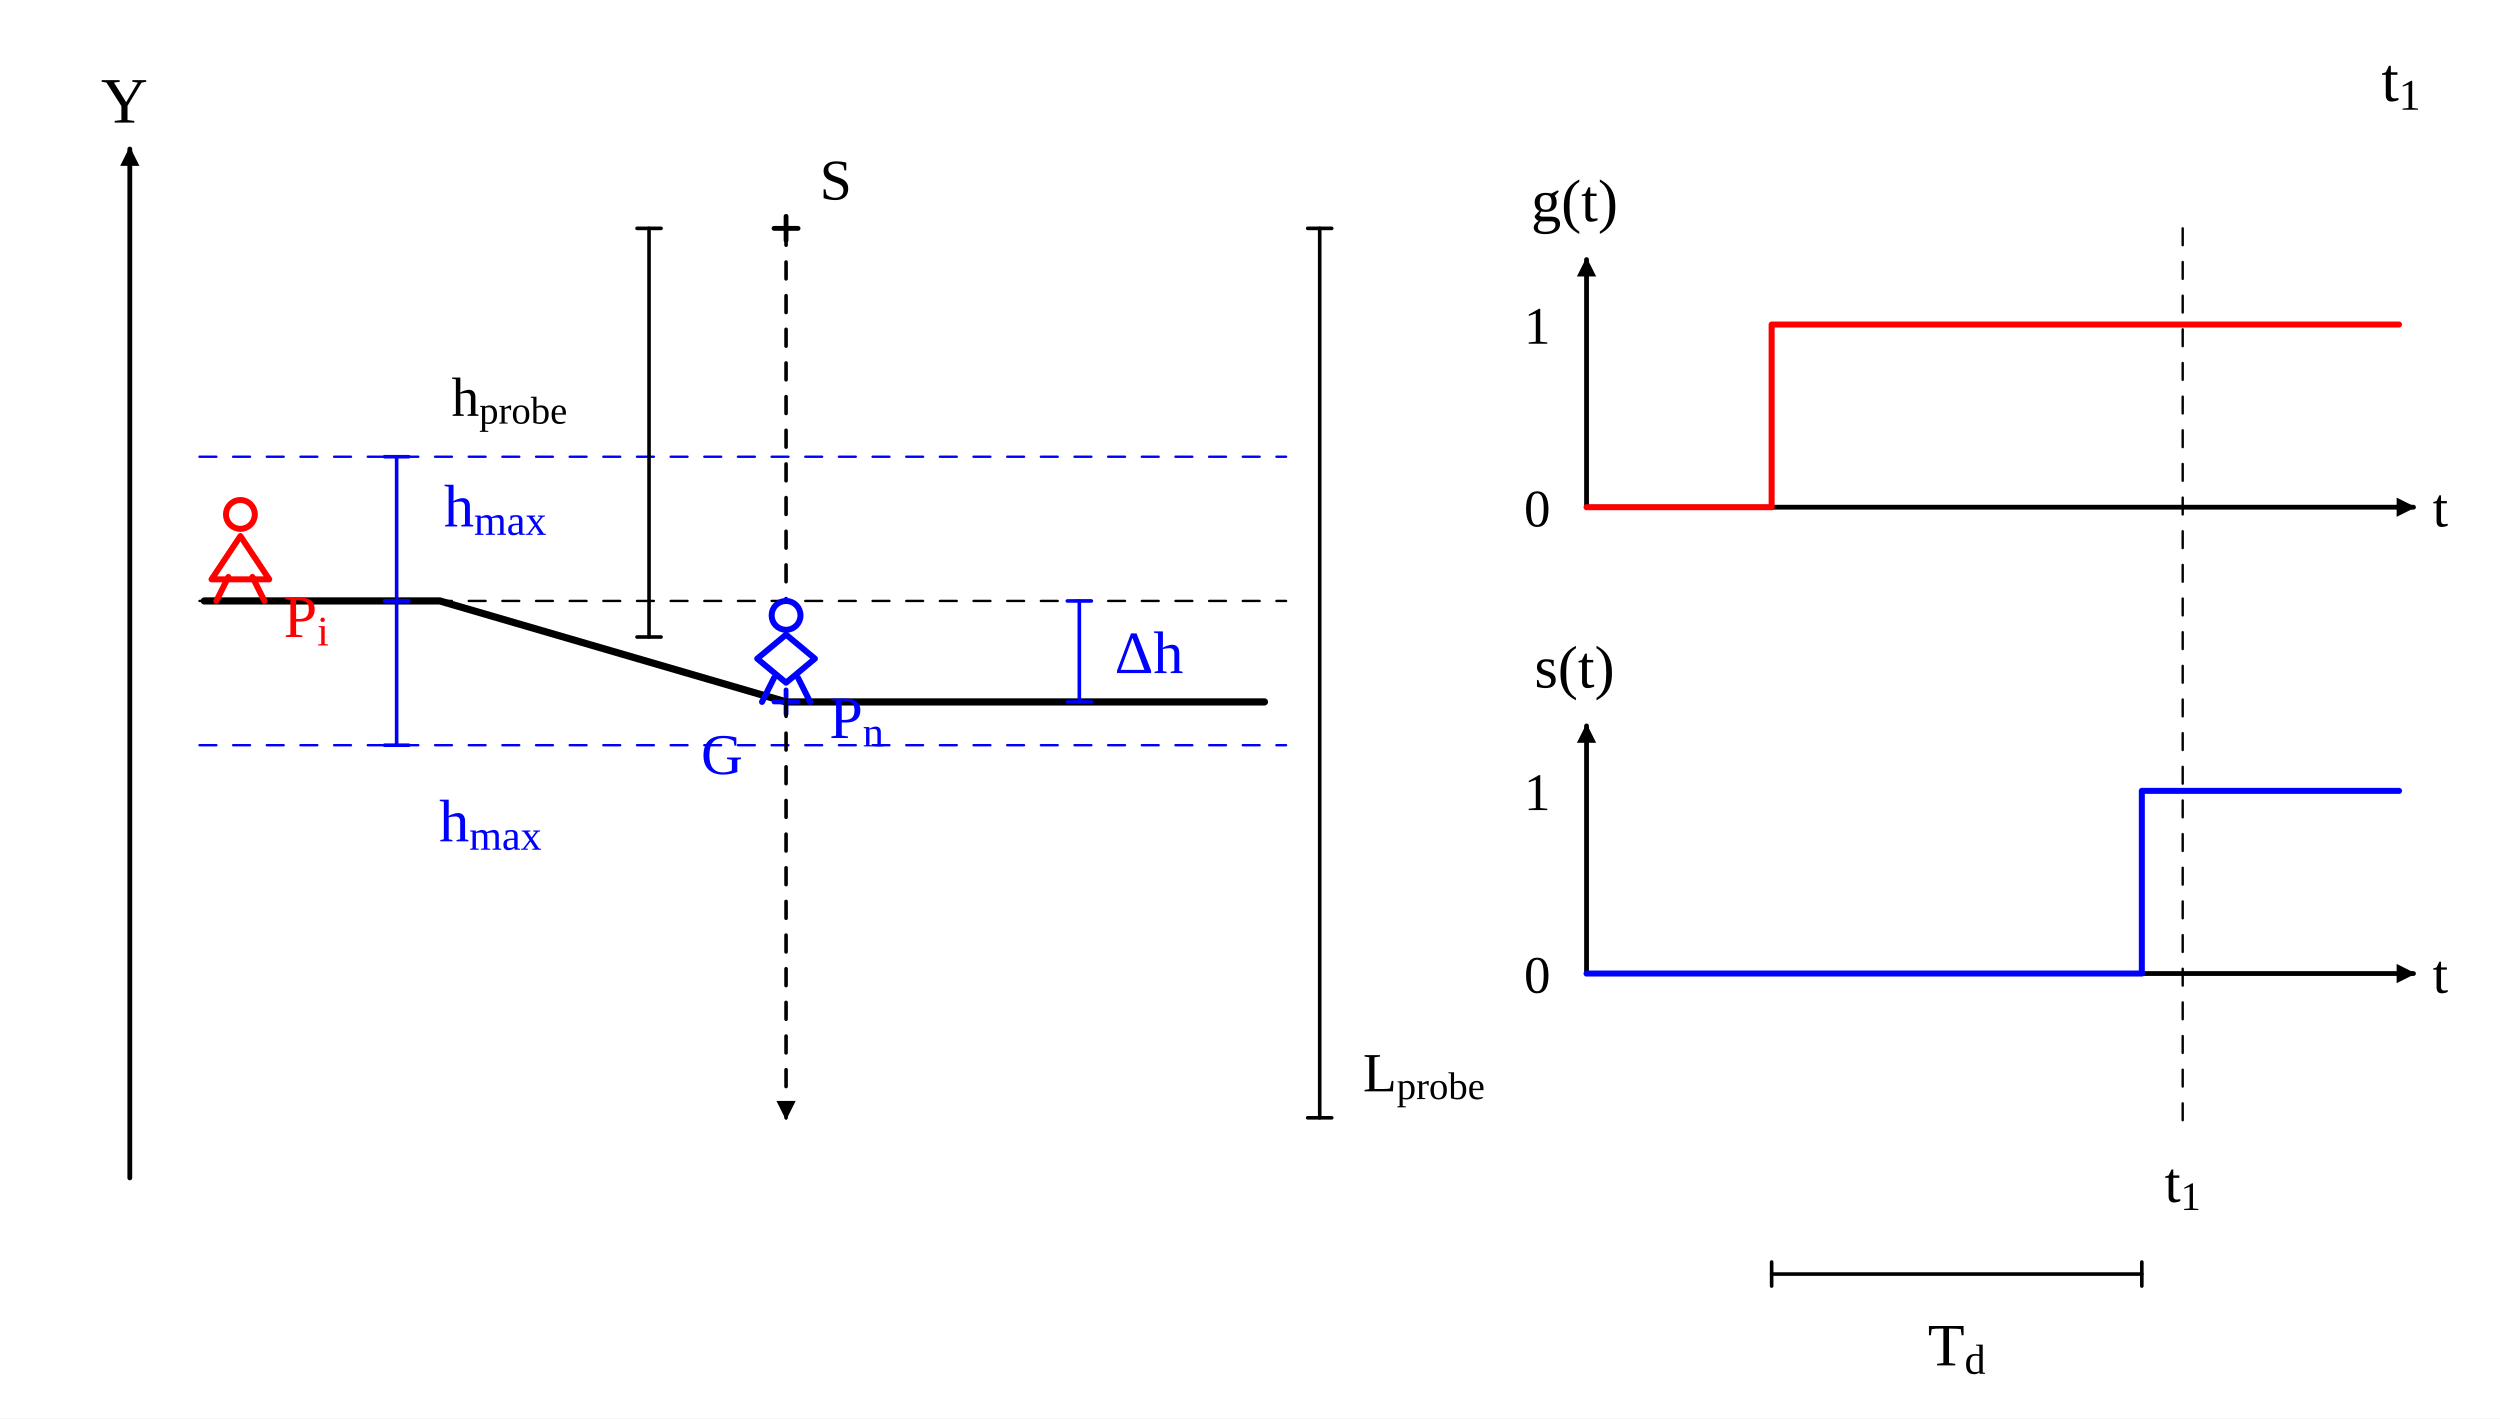
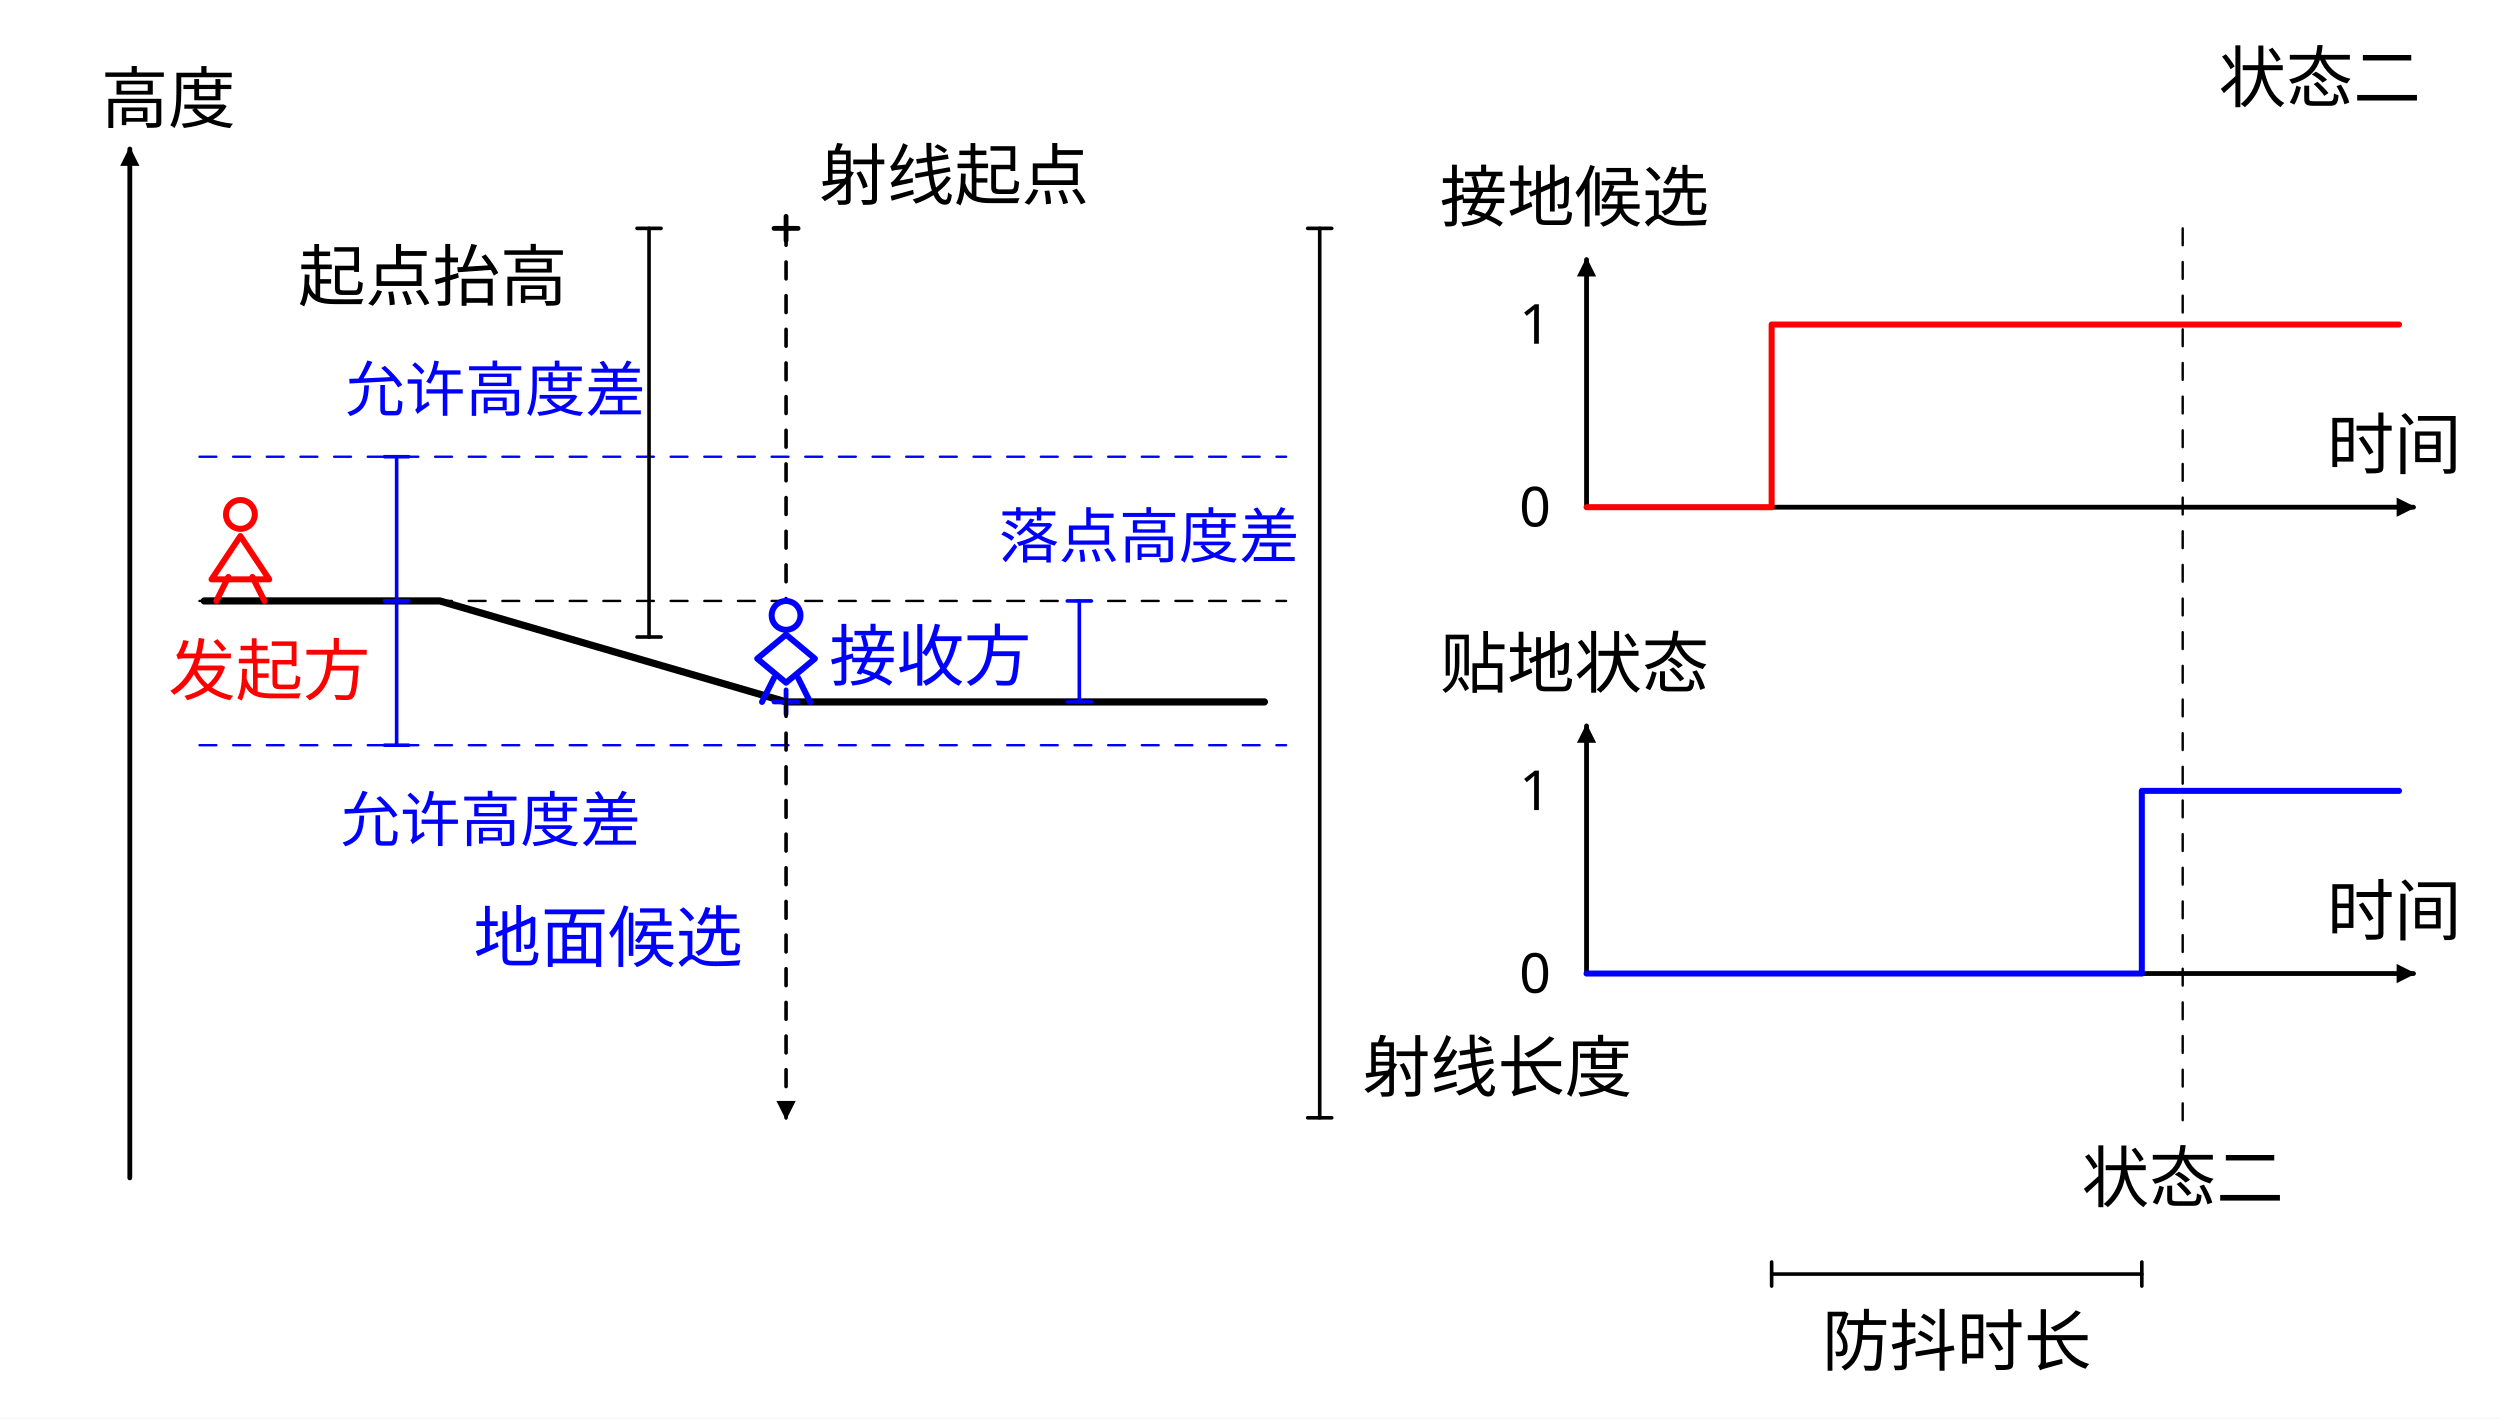
<svg xmlns="http://www.w3.org/2000/svg" width="1040" height="590" viewBox="0 0 1040 590" role="img" aria-labelledby="title desc">
  <defs>
    <marker id="k" markerWidth="9" markerHeight="9" refX="7" refY="4" orient="auto" markerUnits="userSpaceOnUse">
      <path d="M0 0L8 4L0 8Z" fill="#000000" />
    </marker>
    <marker id="r" markerWidth="9" markerHeight="9" refX="7" refY="4" orient="auto" markerUnits="userSpaceOnUse">
      <path d="M0 0L8 4L0 8Z" fill="#FF0000" />
    </marker>
    <marker id="b" markerWidth="9" markerHeight="9" refX="7" refY="4" orient="auto" markerUnits="userSpaceOnUse">
      <path d="M0 0L8 4L0 8Z" fill="#0000FF" />
    </marker>
  </defs>
  <rect width="1040" height="590" fill="#FFFFFF" />
  <g stroke-linecap="round" stroke-linejoin="round">
-     <text x="1007" y="42" fill="#000000" font-family="Cambria Math, Times New Roman, serif" font-size="26" text-anchor="end">t<tspan baseline-shift="sub" font-size="70%">1</tspan>
-     </text>
+     <text x="923.00" y="42.40" fill="#000000" font-family="Microsoft YaHei, PingFang SC, sans-serif" font-size="28" text-anchor="start">状态二</text>
    <path d="M54.00 490.00L54.00 62.00" fill="none" stroke="#000000" stroke-width="2" marker-end="url(#k)" />
-     <text x="42" y="51" fill="#000000" font-family="Cambria Math, Times New Roman, serif" font-size="27" text-anchor="start">Y</text>
+     <text x="42.00" y="51.00" fill="#000000" font-family="Microsoft YaHei, PingFang SC, sans-serif" font-size="28" text-anchor="start">高度</text>
    <path d="M83.00 250.00L535.00 250.00" fill="none" stroke="#000000" stroke-width="1" stroke-dasharray="7 7" />
    <path d="M83.00 190.00L535.00 190.00" fill="none" stroke="#0000FF" stroke-width="1" stroke-dasharray="7 7" />
    <path d="M83.00 310.00L535.00 310.00" fill="none" stroke="#0000FF" stroke-width="1" stroke-dasharray="7 7" />
    <path d="M85.00 250.00L183.00 250.00L327.00 292.00L526.00 292.00" fill="none" stroke="#000000" stroke-width="3" />
    <path d="M165.00 250.00L165.00 310.00" fill="none" stroke="#0000FF" stroke-width="1.5" />
    <path d="M170.00 250.00L160.00 250.00" fill="none" stroke="#0000FF" stroke-width="1.5" />
    <path d="M170.00 310.00L160.00 310.00" fill="none" stroke="#0000FF" stroke-width="1.5" />
-     <text x="204" y="350" fill="#0000FF" font-family="Cambria Math, Times New Roman, serif" font-size="25" text-anchor="middle">h<tspan baseline-shift="sub" font-size="70%">max</tspan>
-     </text>
+     <text x="141.50" y="350.00" fill="#0000FF" font-family="Microsoft YaHei, PingFang SC, sans-serif" font-size="25" text-anchor="start">允许高度差</text>
    <path d="M165.00 190.00L165.00 250.00" fill="none" stroke="#0000FF" stroke-width="1.5" />
    <path d="M170.00 190.00L160.00 190.00" fill="none" stroke="#0000FF" stroke-width="1.5" />
    <path d="M170.00 250.00L160.00 250.00" fill="none" stroke="#0000FF" stroke-width="1.5" />
-     <text x="206" y="219" fill="#0000FF" font-family="Cambria Math, Times New Roman, serif" font-size="25" text-anchor="middle">h<tspan baseline-shift="sub" font-size="70%">max</tspan>
-     </text>
+     <text x="143.50" y="171.00" fill="#0000FF" font-family="Microsoft YaHei, PingFang SC, sans-serif" font-size="25" text-anchor="start">允许高度差</text>
    <path d="M322.00 292.00L332.00 292.00" fill="none" stroke="#0000FF" stroke-width="2" />
    <path d="M327.00 287.00L327.00 297.00" fill="none" stroke="#0000FF" stroke-width="2" />
-     <text x="309" y="322" fill="#0000FF" font-family="Cambria Math, Times New Roman, serif" font-size="24" text-anchor="end">G</text>
+     <text x="197.00" y="400.00" fill="#0000FF" font-family="Microsoft YaHei, PingFang SC, sans-serif" font-size="28" text-anchor="start">地面候选</text>
    <path d="M327.00 95.00L327.00 465.00" fill="none" stroke="#000000" stroke-width="1.5" stroke-dasharray="7 7" marker-end="url(#k)" />
    <path d="M322.00 95.00L332.00 95.00" fill="none" stroke="#000000" stroke-width="2" />
    <path d="M327.00 90.00L327.00 100.00" fill="none" stroke="#000000" stroke-width="2" />
-     <text x="341" y="83" fill="#000000" font-family="Cambria Math, Times New Roman, serif" font-size="24" text-anchor="start">S</text>
+     <text x="341.00" y="83.00" fill="#000000" font-family="Microsoft YaHei, PingFang SC, sans-serif" font-size="28" text-anchor="start">射线起点</text>
    <path d="M270.00 95.00L270.00 265.00" fill="none" stroke="#000000" stroke-width="1.5" />
    <path d="M275.00 95.00L265.00 95.00" fill="none" stroke="#000000" stroke-width="1.5" />
    <path d="M275.00 265.00L265.00 265.00" fill="none" stroke="#000000" stroke-width="1.5" />
-     <text x="236" y="173" fill="#000000" font-family="Cambria Math, Times New Roman, serif" font-size="23" text-anchor="end">h<tspan baseline-shift="sub" font-size="70%">probe</tspan>
-     </text>
+     <text x="124.00" y="125.00" fill="#000000" font-family="Microsoft YaHei, PingFang SC, sans-serif" font-size="28" text-anchor="start">起点抬高</text>
    <path d="M549.00 95.00L549.00 465.00" fill="none" stroke="#000000" stroke-width="1.5" />
    <path d="M554.00 95.00L544.00 95.00" fill="none" stroke="#000000" stroke-width="1.5" />
    <path d="M554.00 465.00L544.00 465.00" fill="none" stroke="#000000" stroke-width="1.5" />
-     <text x="567" y="454" fill="#000000" font-family="Cambria Math, Times New Roman, serif" font-size="23" text-anchor="start">L<tspan baseline-shift="sub" font-size="70%">probe</tspan>
-     </text>
+     <text x="567.00" y="454.00" fill="#000000" font-family="Microsoft YaHei, PingFang SC, sans-serif" font-size="28" text-anchor="start">射线长度</text>
    <path d="M449.00 250.00L449.00 292.00" fill="none" stroke="#0000FF" stroke-width="1.5" />
    <path d="M454.00 250.00L444.00 250.00" fill="none" stroke="#0000FF" stroke-width="1.5" />
    <path d="M454.00 292.00L444.00 292.00" fill="none" stroke="#0000FF" stroke-width="1.5" />
-     <text x="478" y="280.0" fill="#0000FF" font-family="Cambria Math, Times New Roman, serif" font-size="25" text-anchor="middle">Δh</text>
+     <text x="415.50" y="232.00" fill="#0000FF" font-family="Microsoft YaHei, PingFang SC, sans-serif" font-size="25" text-anchor="start">落点高度差</text>
    <path d="M660.00 211.00L1004.00 211.00" fill="none" stroke="#000000" stroke-width="2" marker-end="url(#k)" />
    <path d="M660.00 211.00L660.00 108.00" fill="none" stroke="#000000" stroke-width="2" marker-end="url(#k)" />
-     <text x="645" y="219" fill="#000000" font-family="Cambria Math, Times New Roman, serif" font-size="22" text-anchor="end">0</text>
-     <text x="645" y="143" fill="#000000" font-family="Cambria Math, Times New Roman, serif" font-size="22" text-anchor="end">1</text>
-     <text x="655" y="92" fill="#000000" font-family="Cambria Math, Times New Roman, serif" font-size="25" text-anchor="middle">g(t)</text>
-     <text x="1012" y="219" fill="#000000" font-family="Cambria Math, Times New Roman, serif" font-size="23" text-anchor="start">t</text>
+     <text x="632.00" y="219.00" fill="#000000" font-family="Microsoft YaHei, PingFang SC, sans-serif" font-size="23" text-anchor="start">0</text>
+     <text x="632.00" y="143.00" fill="#000000" font-family="Microsoft YaHei, PingFang SC, sans-serif" font-size="23" text-anchor="start">1</text>
+     <text x="599.00" y="92.00" fill="#000000" font-family="Microsoft YaHei, PingFang SC, sans-serif" font-size="28" text-anchor="start">接地候选</text>
+     <text x="968.00" y="195.00" fill="#000000" font-family="Microsoft YaHei, PingFang SC, sans-serif" font-size="28" text-anchor="start">时间</text>
    <path d="M660.00 405.00L1004.00 405.00" fill="none" stroke="#000000" stroke-width="2" marker-end="url(#k)" />
    <path d="M660.00 405.00L660.00 302.00" fill="none" stroke="#000000" stroke-width="2" marker-end="url(#k)" />
-     <text x="645" y="413" fill="#000000" font-family="Cambria Math, Times New Roman, serif" font-size="22" text-anchor="end">0</text>
-     <text x="645" y="337" fill="#000000" font-family="Cambria Math, Times New Roman, serif" font-size="22" text-anchor="end">1</text>
-     <text x="655" y="286" fill="#000000" font-family="Cambria Math, Times New Roman, serif" font-size="25" text-anchor="middle">s(t)</text>
-     <text x="1012" y="413" fill="#000000" font-family="Cambria Math, Times New Roman, serif" font-size="23" text-anchor="start">t</text>
+     <text x="632.00" y="413.00" fill="#000000" font-family="Microsoft YaHei, PingFang SC, sans-serif" font-size="23" text-anchor="start">0</text>
+     <text x="632.00" y="337.00" fill="#000000" font-family="Microsoft YaHei, PingFang SC, sans-serif" font-size="23" text-anchor="start">1</text>
+     <text x="599.00" y="286.00" fill="#000000" font-family="Microsoft YaHei, PingFang SC, sans-serif" font-size="28" text-anchor="start">贴地状态</text>
+     <text x="968.00" y="389.00" fill="#000000" font-family="Microsoft YaHei, PingFang SC, sans-serif" font-size="28" text-anchor="start">时间</text>
    <path d="M660.00 211.00L737.00 211.00L737.00 135.00L998.00 135.00" fill="none" stroke="#FF0000" stroke-width="2.5" />
    <path d="M660.00 405.00L891.00 405.00L891.00 329.00L998.00 329.00" fill="none" stroke="#0000FF" stroke-width="2.5" />
    <path d="M908.00 95.00L908.00 470.00" fill="none" stroke="#000000" stroke-width="1" stroke-dasharray="7 7" />
-     <text x="908" y="500" fill="#000000" font-family="Cambria Math, Times New Roman, serif" font-size="24" text-anchor="middle">t<tspan baseline-shift="sub" font-size="70%">1</tspan>
-     </text>
+     <text x="866.00" y="500.00" fill="#000000" font-family="Microsoft YaHei, PingFang SC, sans-serif" font-size="28" text-anchor="start">状态二</text>
    <path d="M737.00 530.00L891.00 530.00" fill="none" stroke="#000000" stroke-width="1.5" />
    <path d="M737.00 525.00L737.00 535.00" fill="none" stroke="#000000" stroke-width="1.5" />
    <path d="M891.00 525.00L891.00 535.00" fill="none" stroke="#000000" stroke-width="1.5" />
-     <text x="814" y="568" fill="#000000" font-family="Cambria Math, Times New Roman, serif" font-size="25" text-anchor="middle">T<tspan baseline-shift="sub" font-size="70%">d</tspan>
-     </text>
+     <text x="758.00" y="568.00" fill="#000000" font-family="Microsoft YaHei, PingFang SC, sans-serif" font-size="28" text-anchor="start">防抖时长</text>
    <g data-role="initiator" data-x="100.00" data-y="250.00" transform="translate(100.00 250.00) scale(1)">
      <circle cx="0.00" cy="-36.00" r="6" fill="#FFFFFF" stroke="#FF0000" stroke-width="2.5" />
      <path d="M0 -27L-12 -9L12 -9Z" fill="#FFFFFF" stroke="#FF0000" stroke-width="2.5" />
      <path d="M-5.00 -10.00L-10.00 0.00" fill="none" stroke="#FF0000" stroke-width="2.5" />
      <path d="M5.00 -10.00L10.00 0.00" fill="none" stroke="#FF0000" stroke-width="2.5" />
    </g>
-     <text x="118" y="265" fill="#FF0000" font-family="Cambria Math, Times New Roman, serif" font-size="25" text-anchor="start">P<tspan baseline-shift="sub" font-size="70%">i</tspan>
-     </text>
+     <text x="70.00" y="289.00" fill="#FF0000" font-family="Microsoft YaHei, PingFang SC, sans-serif" font-size="28" text-anchor="start">发起方</text>
    <g data-role="recipient" data-x="327.00" data-y="292.00" transform="translate(327.00 292.00) scale(1)">
      <circle cx="0.00" cy="-36.00" r="6" fill="#FFFFFF" stroke="#0000FF" stroke-width="2.5" />
      <path d="M0 -28L-12 -18L0 -8L12 -18Z" fill="#FFFFFF" stroke="#0000FF" stroke-width="2.5" />
      <path d="M-5.00 -10.00L-10.00 0.00" fill="none" stroke="#0000FF" stroke-width="2.5" />
      <path d="M5.00 -10.00L10.00 0.00" fill="none" stroke="#0000FF" stroke-width="2.5" />
    </g>
-     <text x="345" y="307" fill="#0000FF" font-family="Cambria Math, Times New Roman, serif" font-size="25" text-anchor="start">P<tspan baseline-shift="sub" font-size="70%">n</tspan>
-     </text>
+     <text x="345.00" y="283.00" fill="#0000FF" font-family="Microsoft YaHei, PingFang SC, sans-serif" font-size="28" text-anchor="start">接收方</text>
  </g>
</svg>
